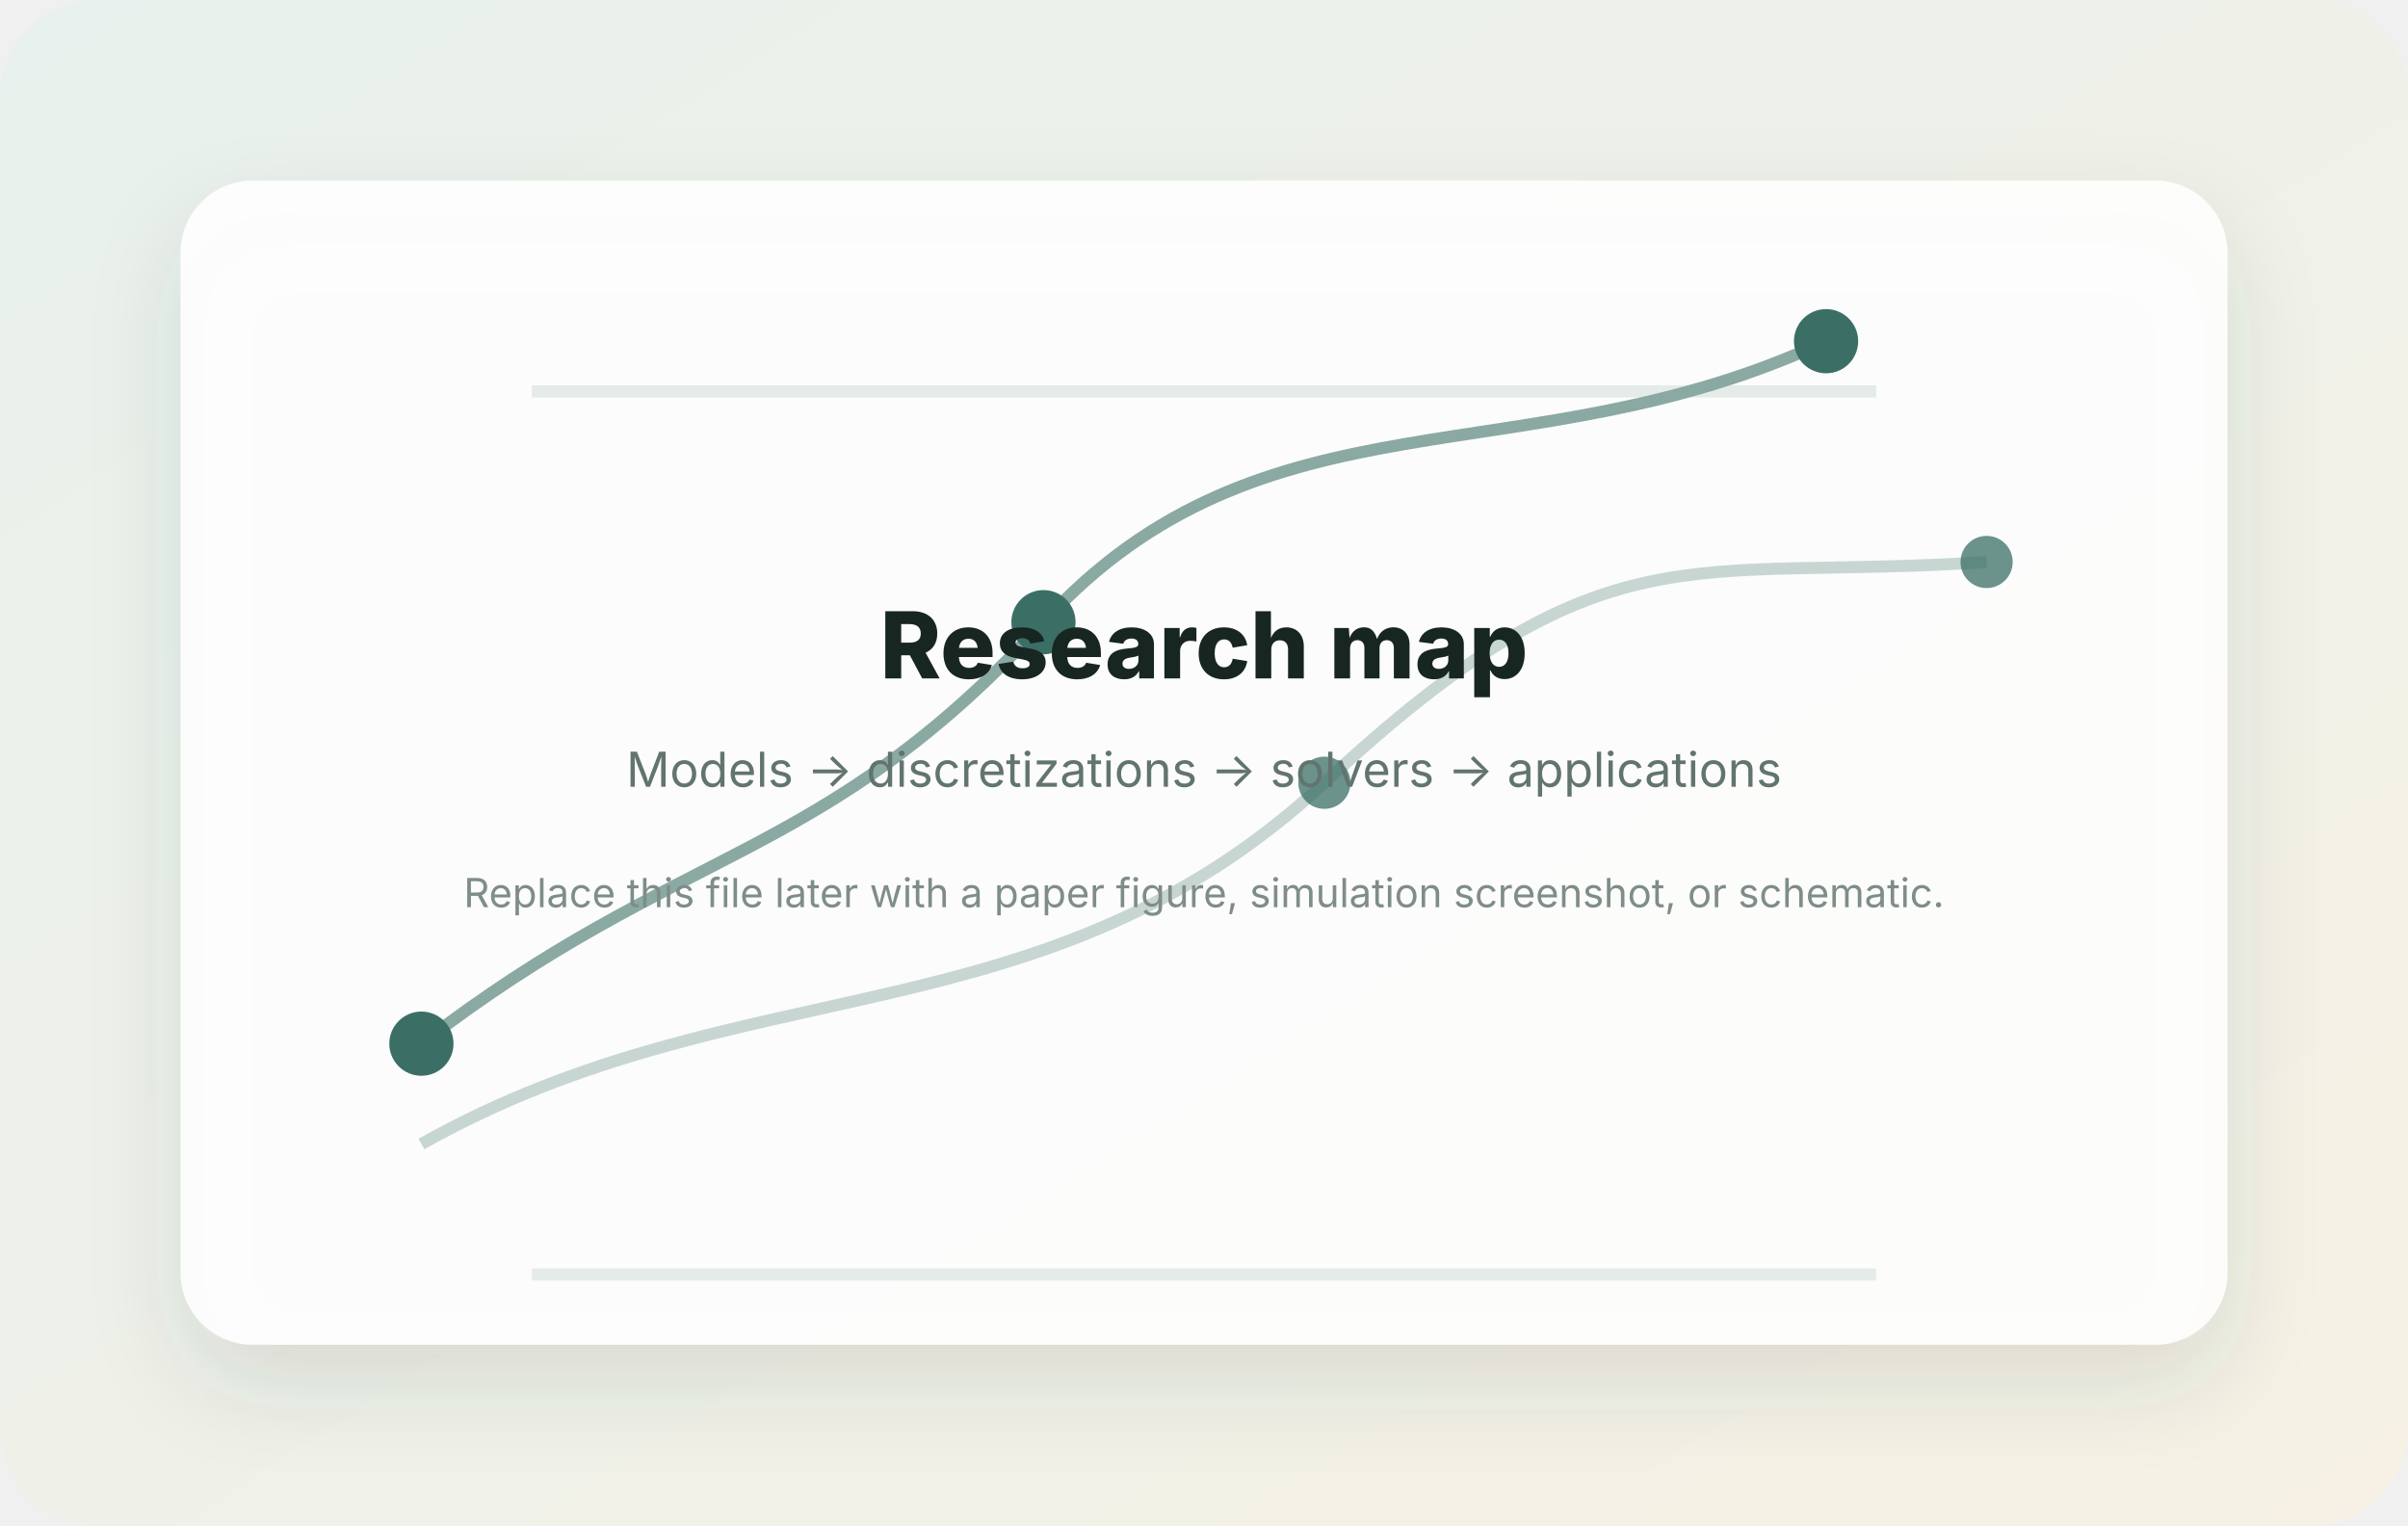
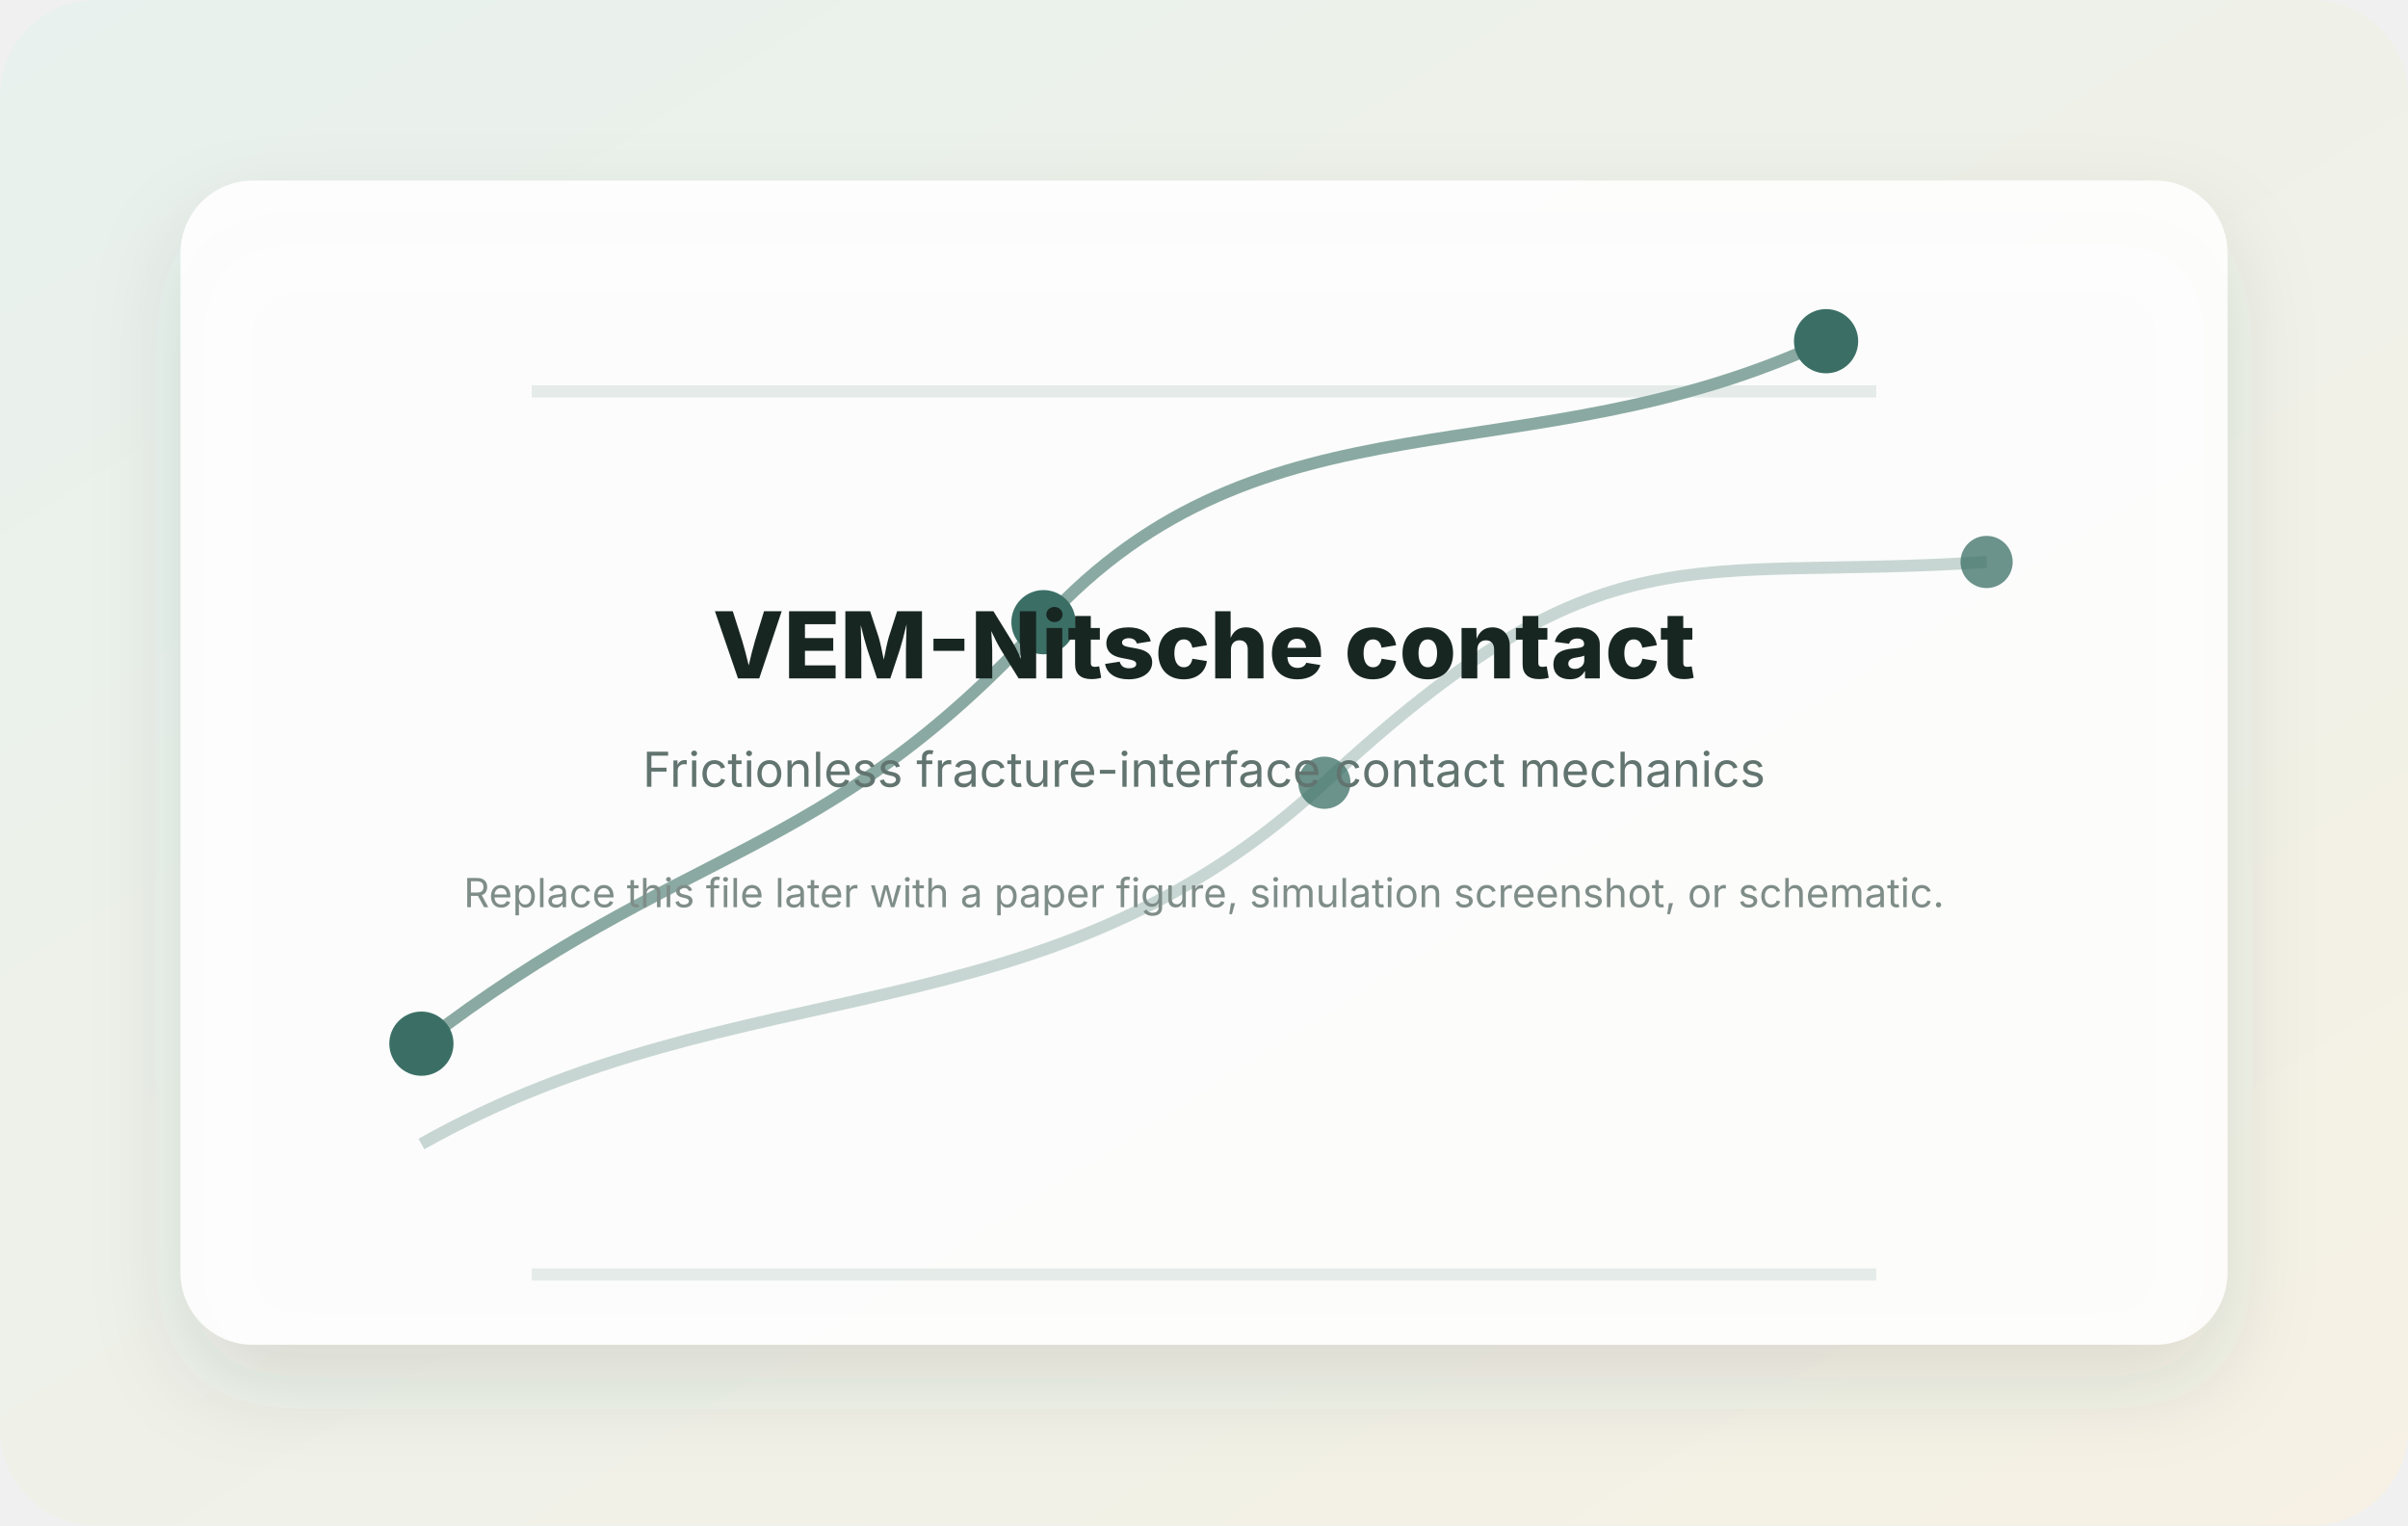
<svg xmlns="http://www.w3.org/2000/svg" width="1200" height="760" viewBox="0 0 1200 760" role="img" aria-labelledby="title desc">
  <defs>
    <linearGradient id="g" x1="0" x2="1" y1="0" y2="1">
      <stop offset="0" stop-color="#e8f1ed" />
      <stop offset="1" stop-color="#f6f1e4" />
    </linearGradient>
    <filter id="shadow" x="-20%" y="-20%" width="140%" height="140%">
      <feDropShadow dx="0" dy="20" stdDeviation="22" flood-color="#29433f" flood-opacity="0.14" />
    </filter>
  </defs>
  <rect width="1200" height="760" rx="48" fill="url(#g)" />
  <g filter="url(#shadow)">
    <rect x="90" y="90" width="1020" height="580" rx="36" fill="#ffffff" opacity="0.88" />
  </g>
  <g fill="none" stroke="#84a59d" stroke-width="6" opacity="0.95">
    <path d="M210 520 C340 420, 410 430, 520 310 S760 240, 910 170" />
    <path d="M210 570 C370 480, 520 520, 660 390 S840 290, 990 280" opacity="0.45" />
    <path d="M265 195 h670" opacity="0.20" />
    <path d="M265 635 h670" opacity="0.20" />
  </g>
  <g fill="#3b6f66">
    <circle cx="210" cy="520" r="16" />
    <circle cx="520" cy="310" r="16" />
    <circle cx="910" cy="170" r="16" />
    <circle cx="660" cy="390" r="13" opacity="0.75" />
    <circle cx="990" cy="280" r="13" opacity="0.75" />
  </g>
  <g font-family="ui-sans-serif, -apple-system, BlinkMacSystemFont, 'Segoe UI', sans-serif" text-anchor="middle">
-     <text x="600" y="338" font-size="46" font-weight="800" fill="#182622">Research map</text>
-     <text x="600" y="392" font-size="24" fill="#62746f">Models → discretizations → solvers → applications</text>
+     <text x="600" y="338" font-size="46" font-weight="800" fill="#182622">VEM-Nitsche contact</text>
+     <text x="600" y="392" font-size="24" fill="#62746f">Frictionless fracture-interface contact mechanics</text>
    <text x="600" y="452" font-size="20" fill="#7f8d89">Replace this file later with a paper figure, simulation screenshot, or schematic.</text>
  </g>
</svg>
